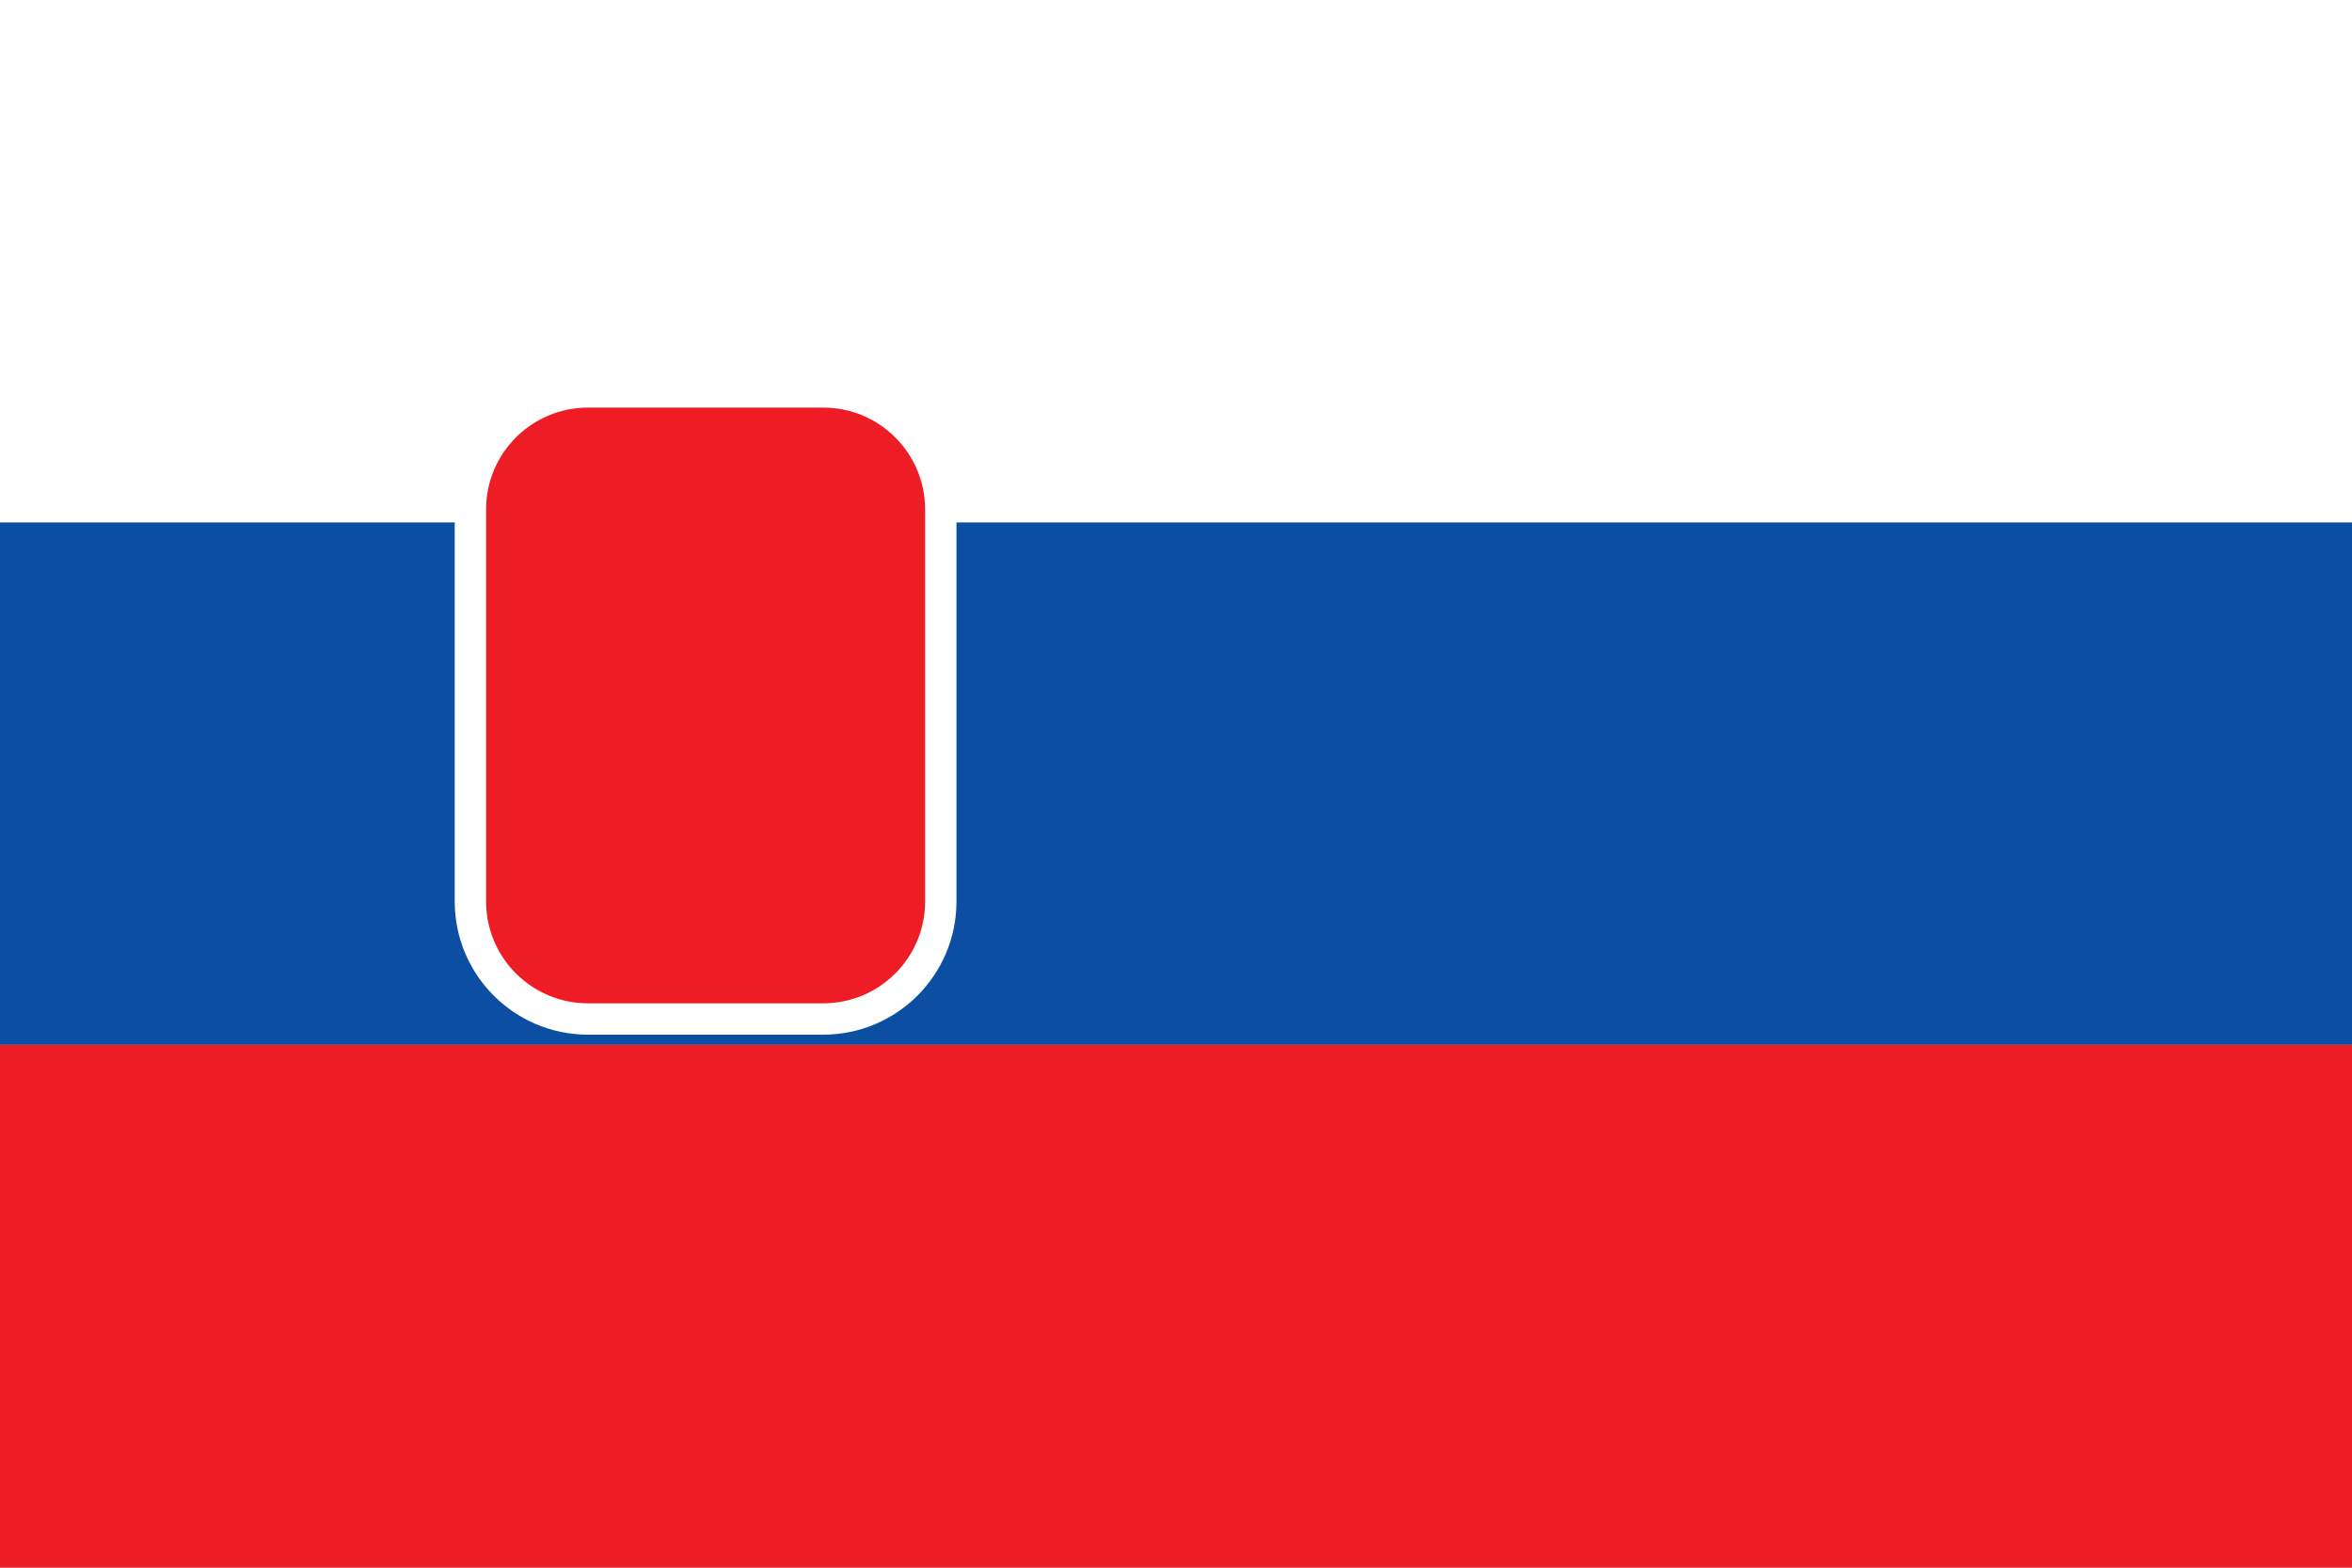
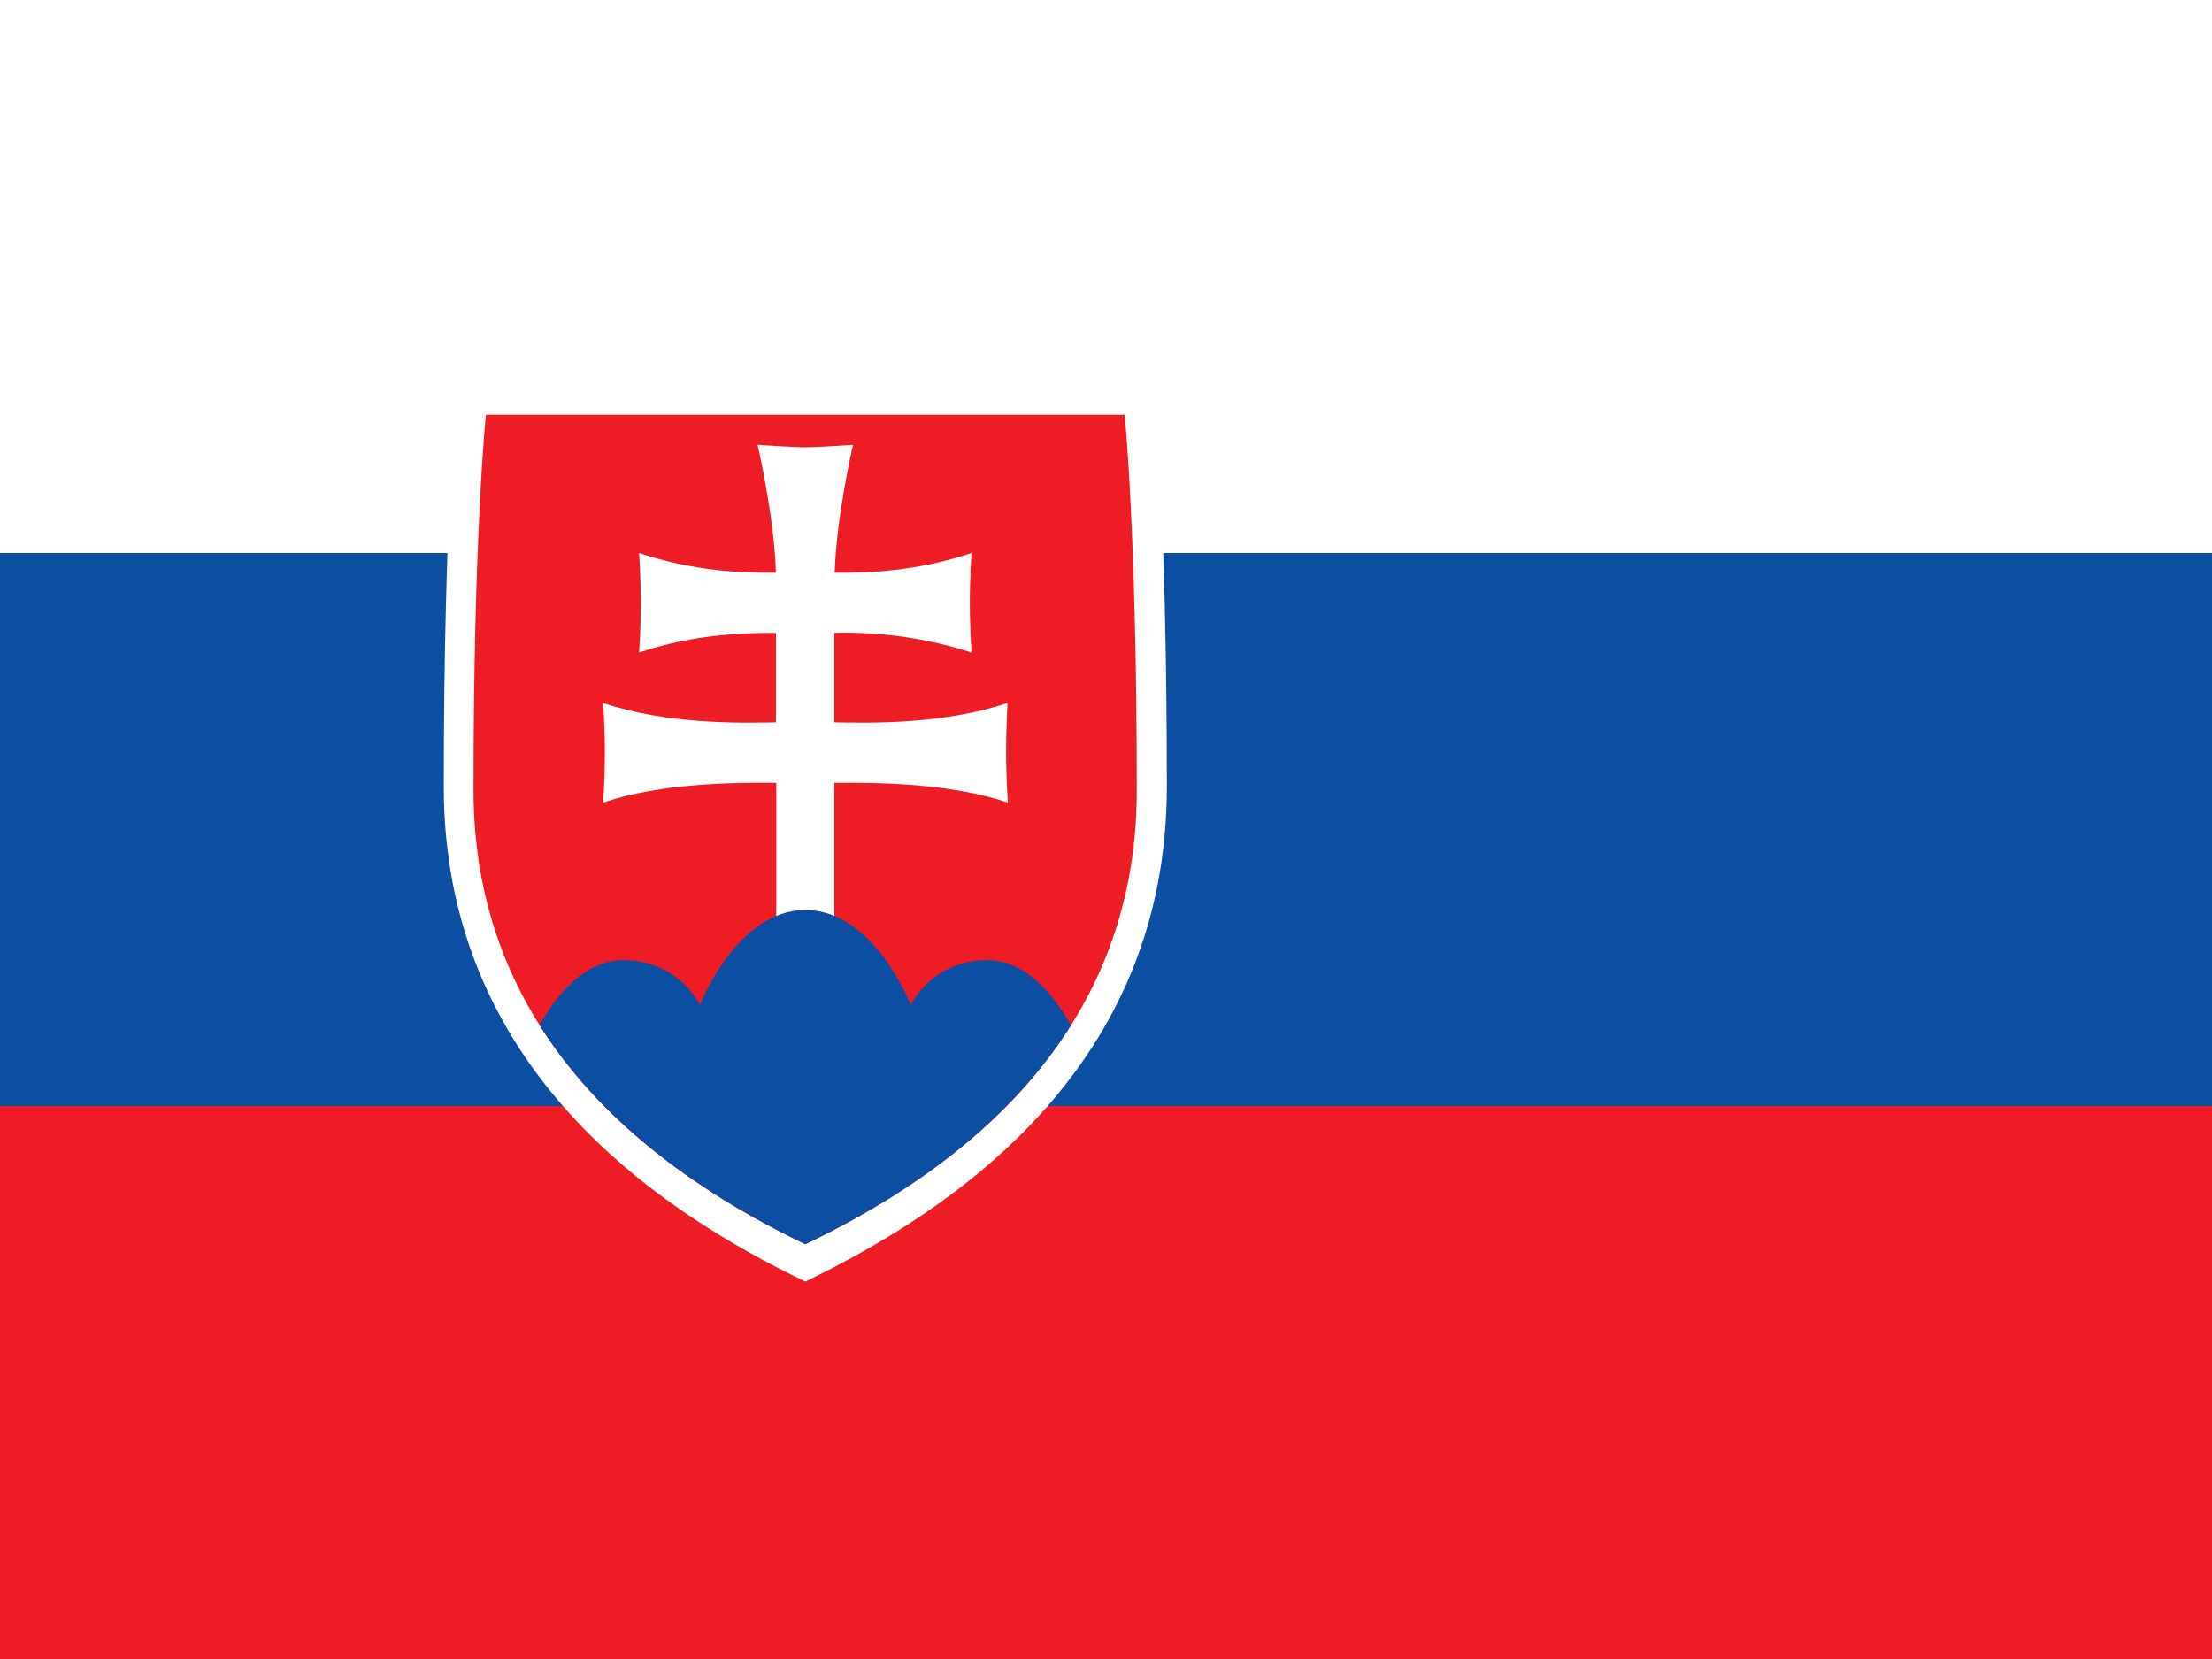
- <svg xmlns="http://www.w3.org/2000/svg" viewBox="0 0 6 4" width="600" height="400">
-   <rect width="6" height="1.333" fill="#fff" />
-   <rect y="1.333" width="6" height="1.333" fill="#0b4ea2" />
-   <rect y="2.666" width="6" height="1.334" fill="#ee1c25" />
-   <rect x="1.2" y="1" width="1.2" height="1.6" rx="0.3" fill="#ee1c25" stroke="#fff" stroke-width="0.08" />
+ <svg xmlns="http://www.w3.org/2000/svg" id="flag-icons-sk" viewBox="0 0 640 480">
+   <path fill="#ee1c25" d="M0 0h640v480H0z" />
+   <path fill="#0b4ea2" d="M0 0h640v320H0z" />
+   <path fill="#fff" d="M0 0h640v160H0z" />
+   <path fill="#fff" d="M233 370.8c-43-20.7-104.6-61.9-104.6-143.2 0-81.4 4-118.4 4-118.4h201.3s3.9 37 3.9 118.4S276 350 233 370.8" />
+   <path fill="#ee1c25" d="M233 360c-39.5-19-96-56.8-96-131.4s3.6-108.6 3.6-108.6h184.8s3.5 34 3.5 108.6C329 303.3 272.5 341 233 360" />
+   <path fill="#fff" d="M241.4 209c10.7.2 31.6.6 50.1-5.6 0 0-.4 6.7-.4 14.4s.5 14.4.5 14.4c-17-5.7-38.1-5.8-50.2-5.7v41.2h-16.8v-41.2c-12-.1-33.1 0-50.1 5.7 0 0 .5-6.7.5-14.4s-.5-14.4-.5-14.4c18.5 6.2 39.4 5.8 50 5.6v-25.9c-9.7 0-23.7.4-39.6 5.7 0 0 .5-6.6.5-14.4 0-7.7-.5-14.4-.5-14.4 15.9 5.3 29.9 5.8 39.6 5.7-.5-16.4-5.3-37-5.3-37s9.9.7 13.8.7 13.8-.7 13.8-.7-4.8 20.6-5.3 37c9.7.1 23.7-.4 39.6-5.7 0 0-.5 6.7-.5 14.4s.5 14.4.5 14.4a119 119 0 0 0-39.7-5.7v26z" />
+   <path fill="#0b4ea2" d="M233 263.3c-19.9 0-30.5 27.5-30.5 27.5s-6-13-22.2-13c-11 0-19 9.7-24.2 18.8 20 31.7 51.9 51.3 76.9 63.4 25-12 57-31.7 76.9-63.4-5.2-9-13.2-18.8-24.2-18.8-16.2 0-22.2 13-22.2 13S253 263.3 233 263.3" />
</svg>
